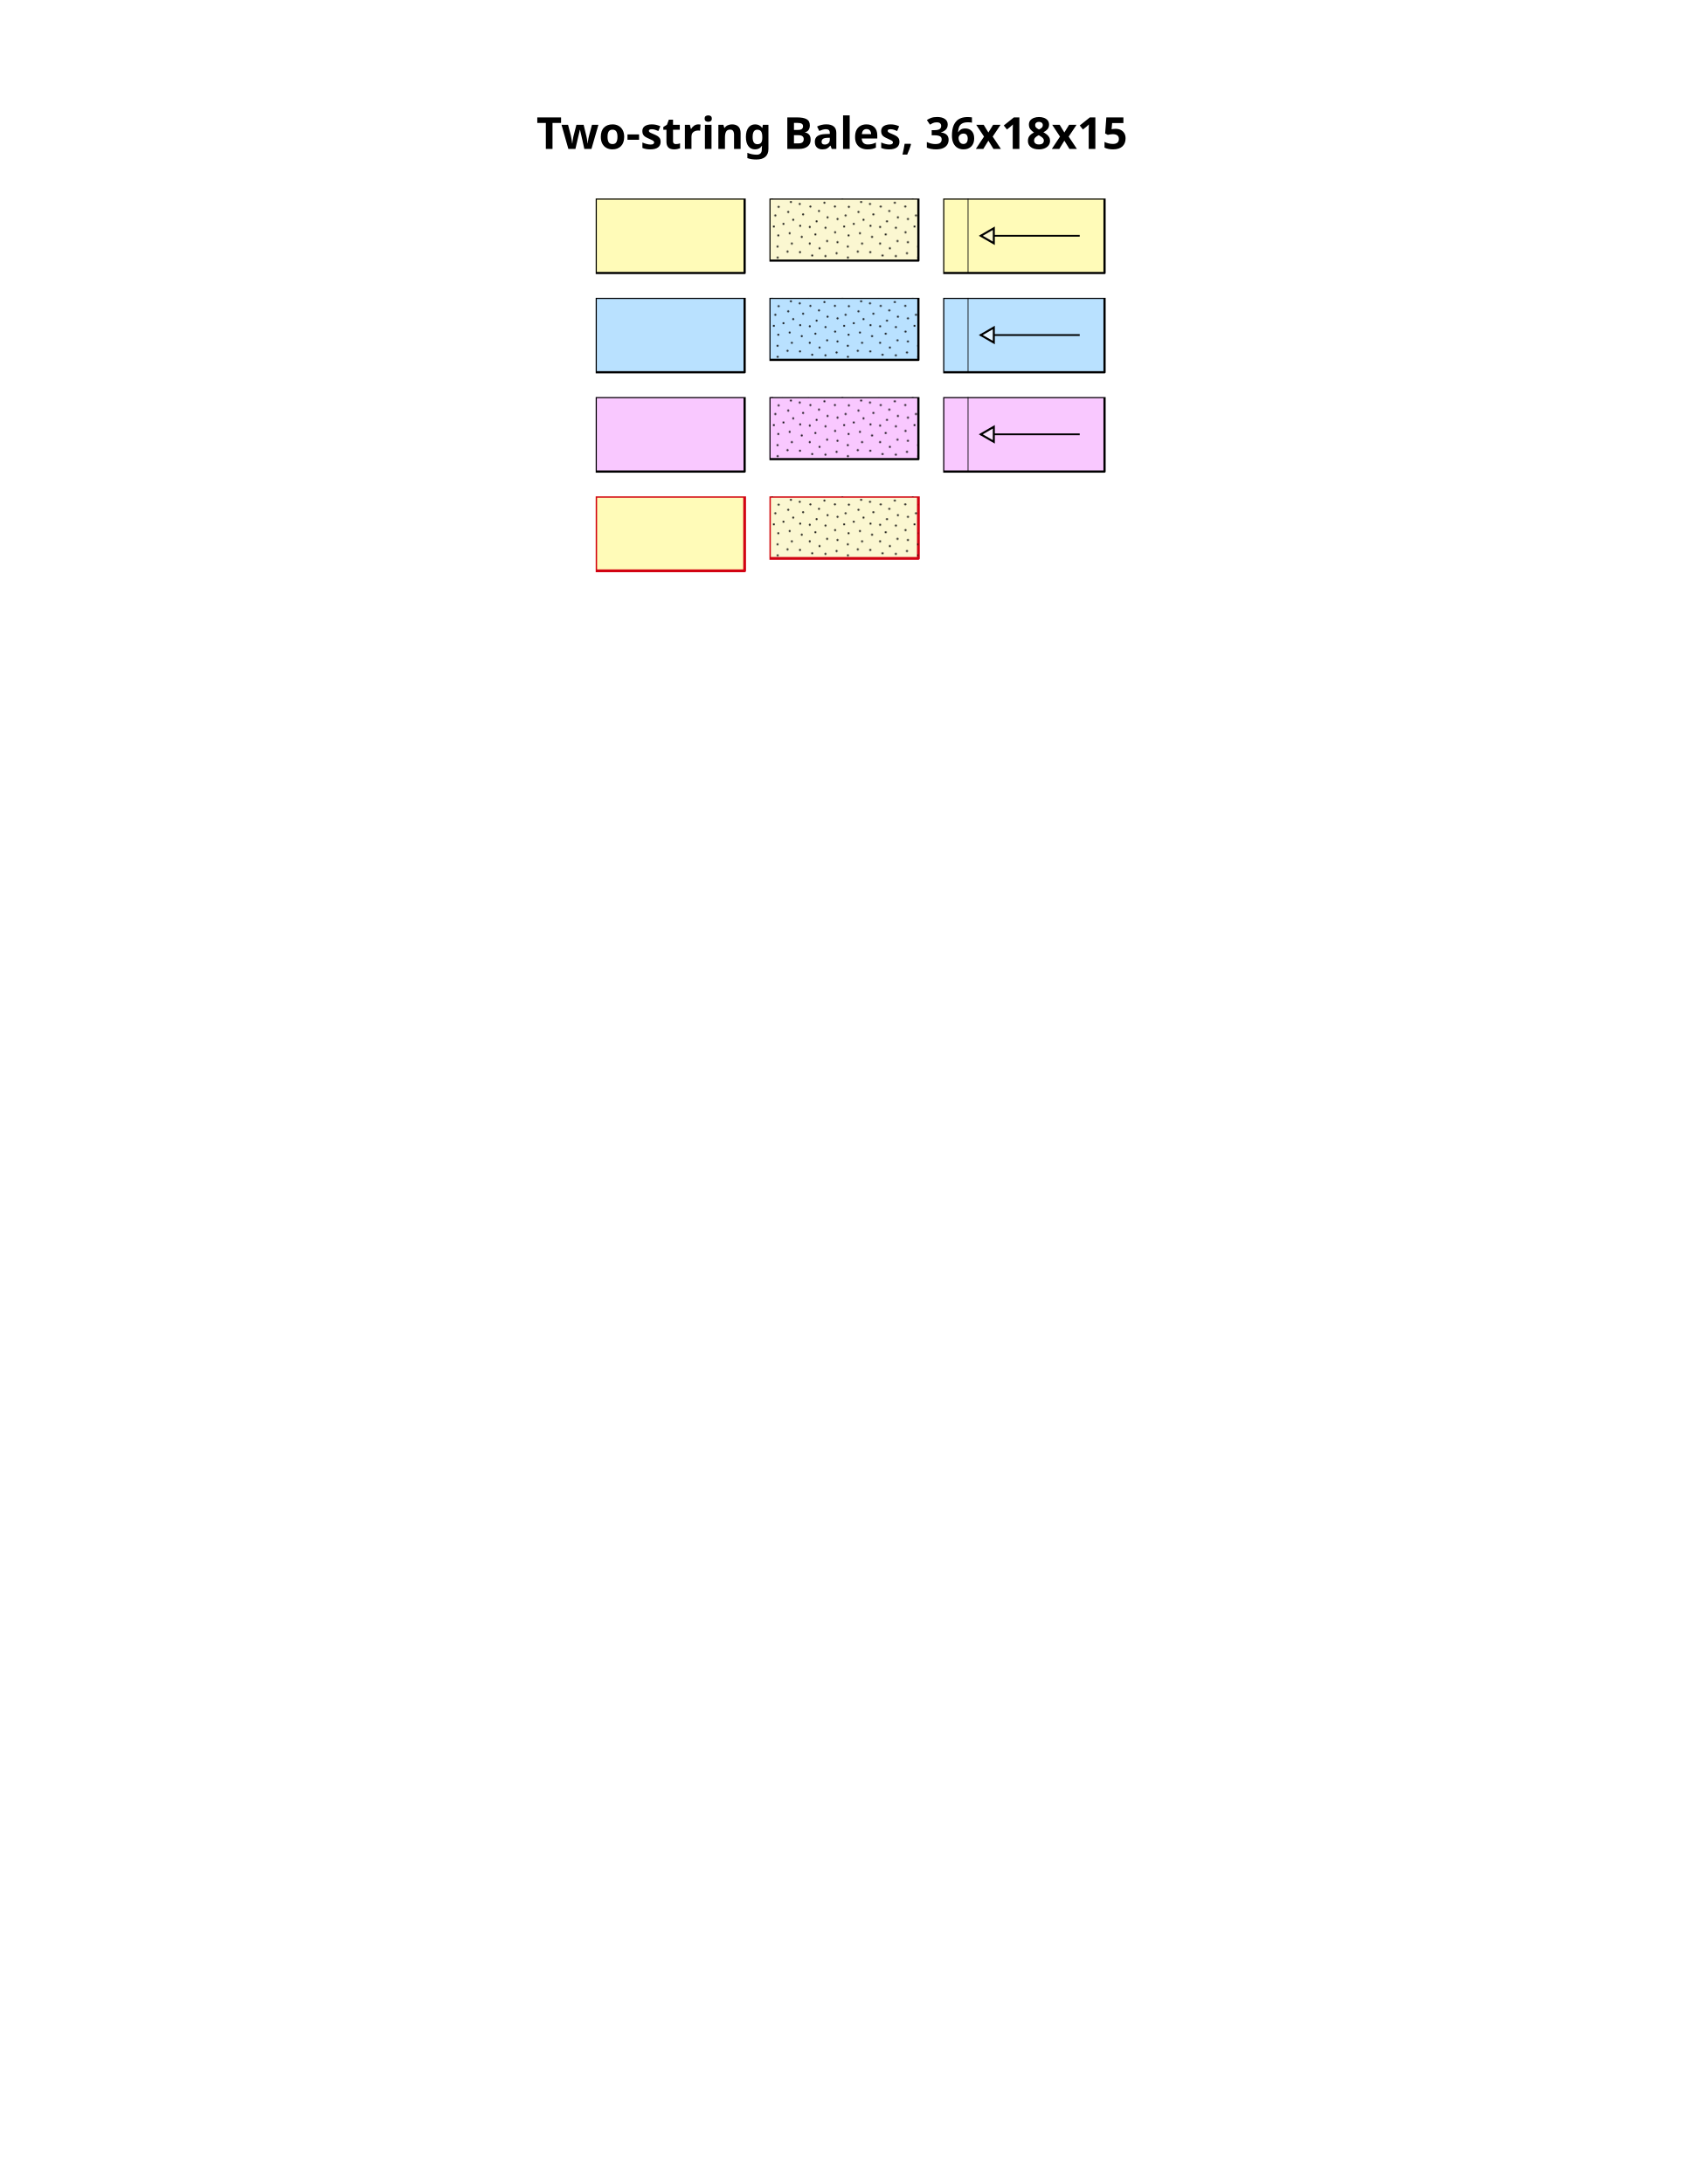
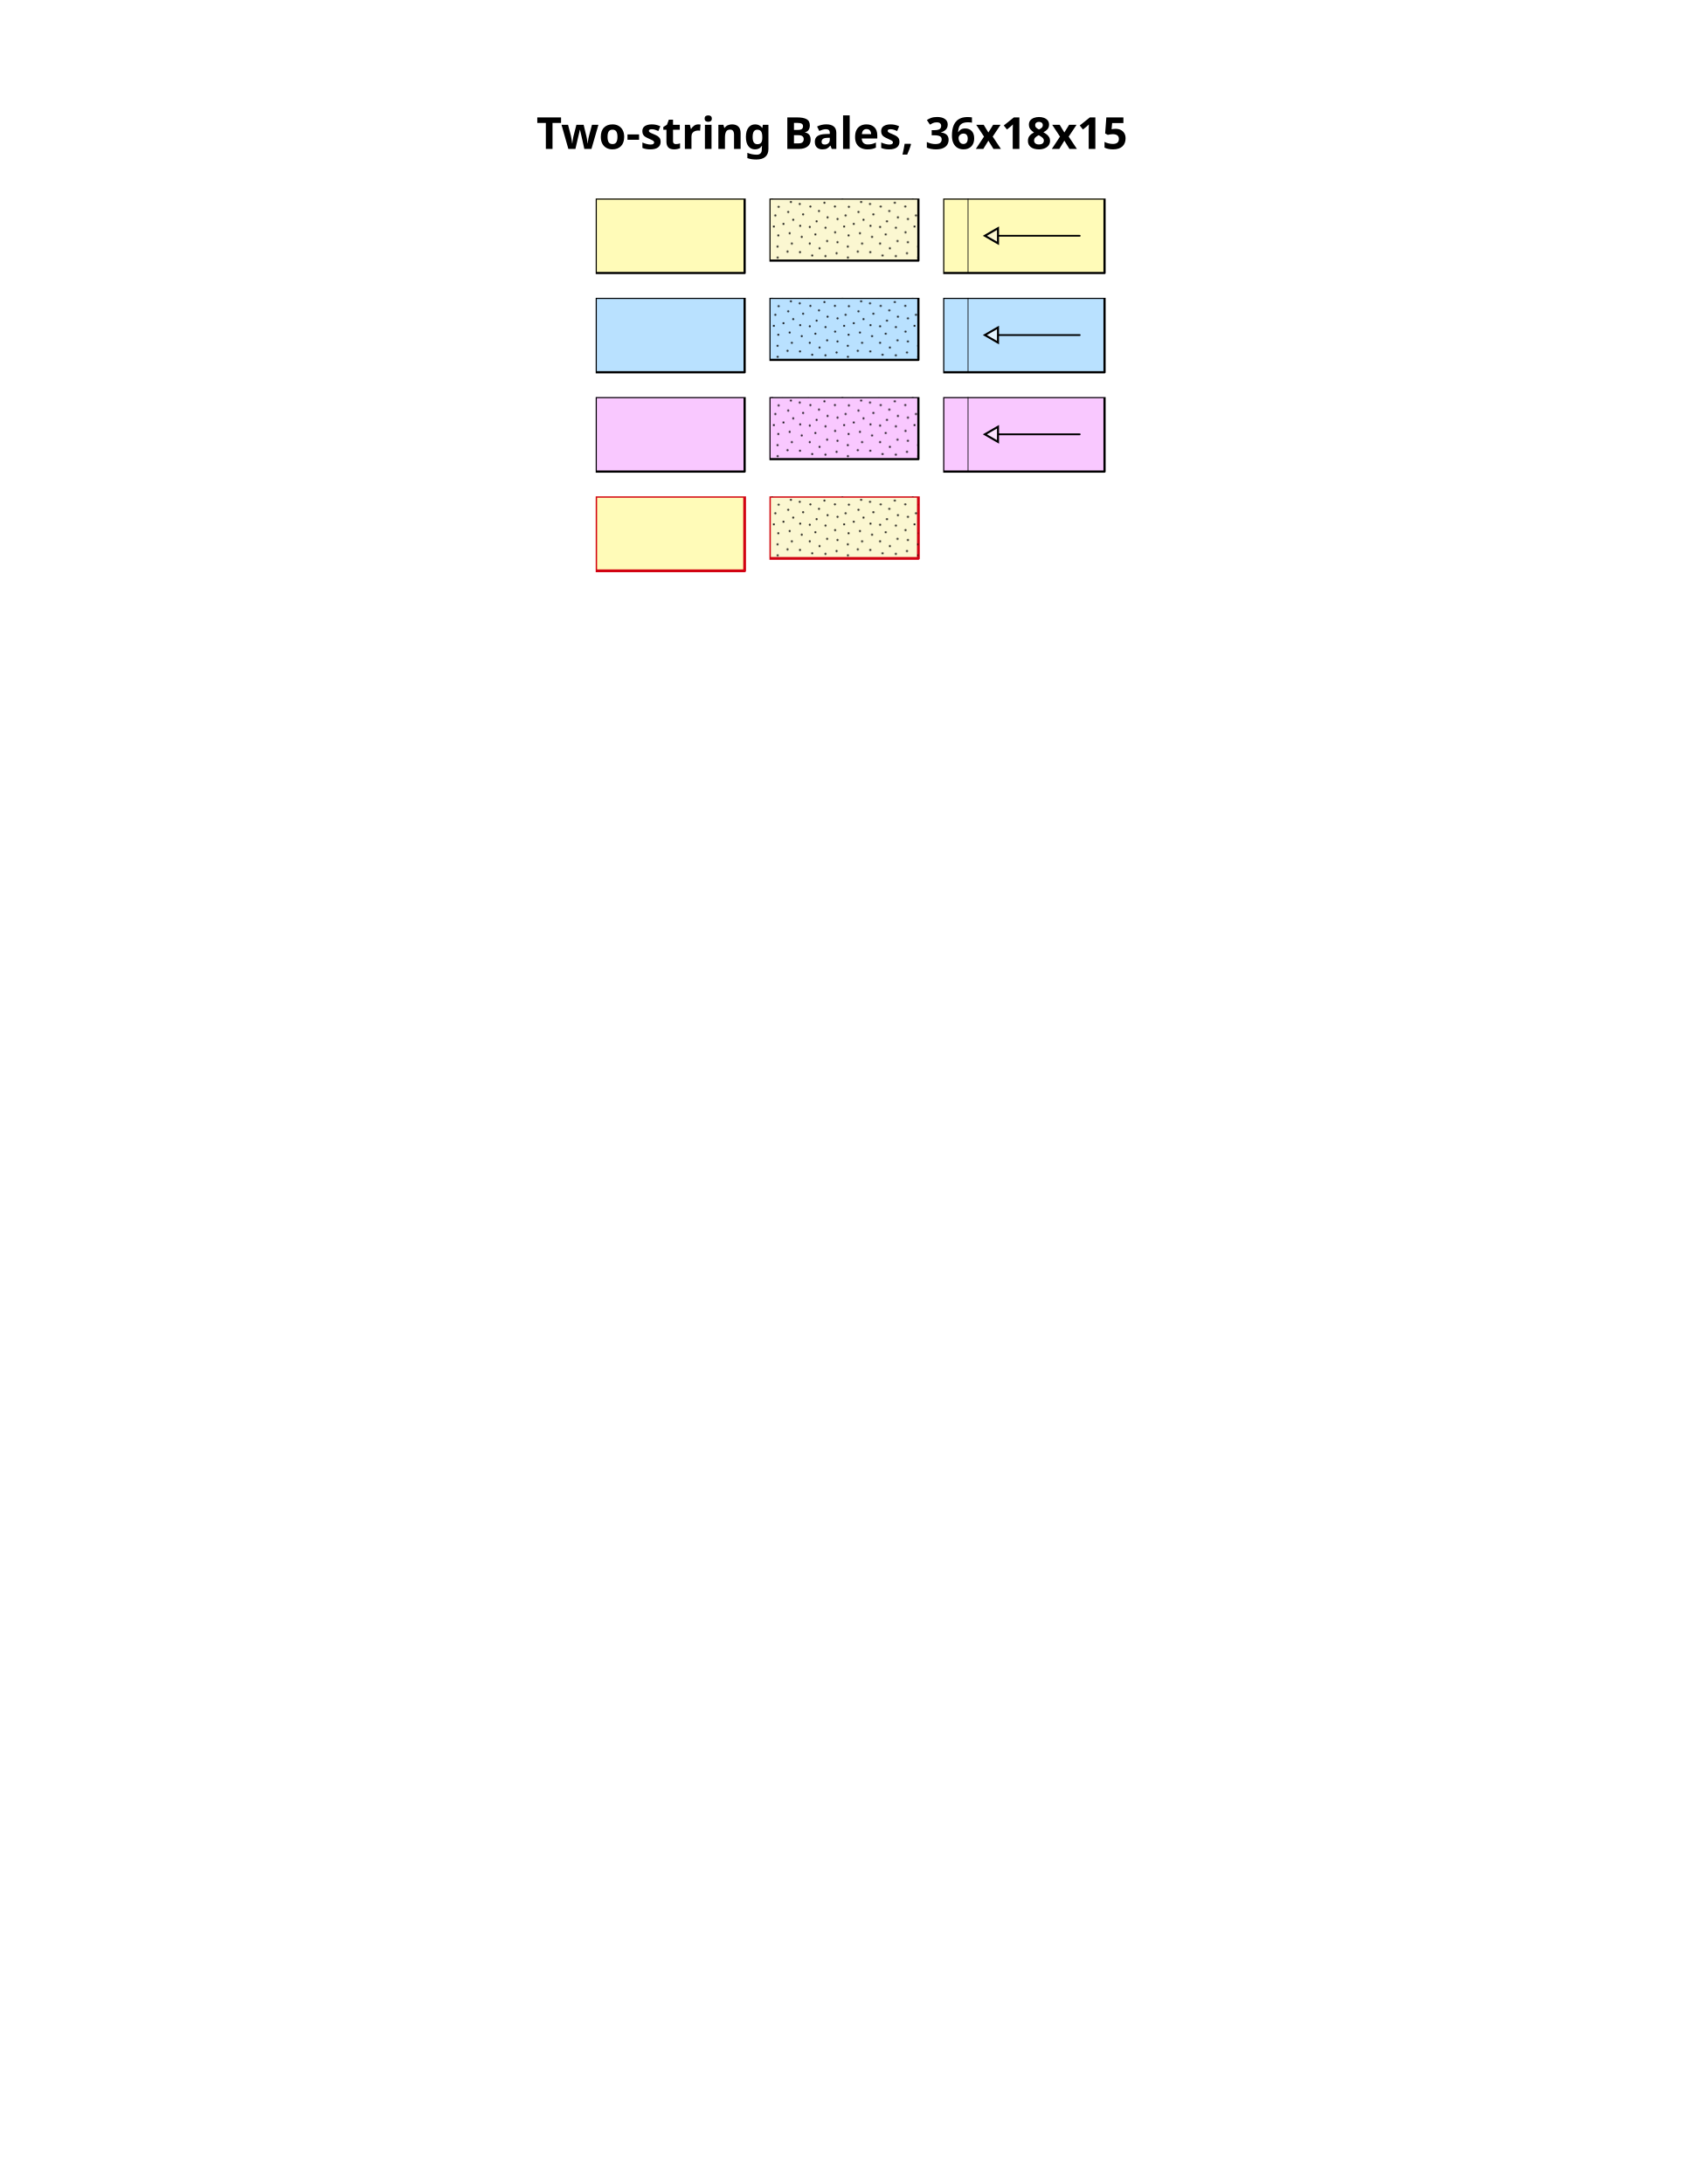
<svg xmlns="http://www.w3.org/2000/svg" xmlns:xlink="http://www.w3.org/1999/xlink" width="8.5in" height="11in" viewBox="0 0 816 1056" version="1.1" id="svg8">
  <defs id="defs2">
    <symbol id="bale-1-36x18x15">
      <rect height="36" width="72" style="opacity:1;fill:#fffbb8;fill-opacity:1;stroke:#000000;stroke-width:1.067;stroke-linecap:round;stroke-linejoin:round;stroke-miterlimit:4" x="0" y="0" id="rect5" />
    </symbol>
    <symbol id="bale-1-edge-36x18x15">
      <rect height="30" width="72" style="opacity:1;fill:#fbf7d1;fill-opacity:1;stroke:#000000;stroke-width:1.067;stroke-linecap:round;stroke-linejoin:round;stroke-miterlimit:4;stroke-dasharray:none;stroke-dashoffset:0;stroke-opacity:1" x="0" y="0" id="rect10" />
      <rect height="30" width="72" style="opacity:1;fill:url(#pattern10961);fill-opacity:0.8;stroke:none" x="0" y="0" id="rect12" />
    </symbol>
    <symbol id="bale-1-leaner-36x18x15">
      <rect style="fill:#fffbb8;fill-opacity:1;stroke:#000000;stroke-width:1.067;stroke-linecap:butt;stroke-linejoin:round;stroke-miterlimit:4;stroke-dasharray:none;stroke-opacity:1" width="78" height="36" x="0" y="0" id="rect17" />
-       <path d="M 66,18 H 18" style="fill:none;fill-opacity:1;stroke:#000000;stroke-width:0.853;stroke-linecap:butt;stroke-linejoin:miter;stroke-miterlimit:4;stroke-dasharray:none;stroke-opacity:1;marker-start:none;marker-end:url(#EmptyTriangleOutL-1)" id="path19" />
      <path style="fill:none;fill-opacity:0.75;fill-rule:evenodd;stroke:#000000;stroke-width:0.64;stroke-linecap:butt;stroke-linejoin:miter;stroke-miterlimit:4;stroke-dasharray:none;stroke-opacity:0.553" d="M 12,0 V 36" id="path21" />
+       <g id="g17">
+         <path style="fill:none;stroke:#000000;stroke-width:0.853;stroke-linecap:round;stroke-miterlimit:4;stroke-opacity:1" d="M 66,18 H 25.714" id="path13" />
+         <path d="m 20.147,18 6.348,3.669 v -7.339 z" style="fill:#fbf7d1;fill-rule:evenodd;stroke:#000000;stroke-width:0.734pt" id="path15" />
+       </g>
    </symbol>
    <symbol id="bale-2-36x18x15">
      <rect y="0" x="0" style="opacity:1;fill:#b9e1ff;fill-opacity:1;stroke:#000000;stroke-width:1.067;stroke-linecap:round;stroke-linejoin:round;stroke-miterlimit:4" width="72" height="36" id="rect26" />
    </symbol>
    <symbol id="bale-2-edge-36x18x15">
      <rect y="0" x="0" style="opacity:1;fill:#b9e1ff;fill-opacity:1;stroke:#000000;stroke-width:1.067;stroke-linecap:round;stroke-linejoin:round;stroke-miterlimit:4;stroke-dasharray:none;stroke-dashoffset:0;stroke-opacity:1" width="72" height="30" id="rect31" />
      <rect y="0" x="0" style="opacity:1;fill:url(#pattern10961);fill-opacity:0.8;stroke:none" width="72" height="30" id="rect33" />
    </symbol>
    <symbol id="bale-2-leaner-36x18x15">
      <rect y="0" x="0" height="36" width="78" style="fill:#b9e1ff;fill-opacity:1;stroke:#000000;stroke-width:1.067;stroke-linecap:butt;stroke-linejoin:round;stroke-miterlimit:4;stroke-dasharray:none;stroke-opacity:1" id="rect38" />
-       <path style="fill:none;fill-opacity:1;stroke:#000000;stroke-width:0.853;stroke-linecap:butt;stroke-linejoin:miter;stroke-miterlimit:4;stroke-dasharray:none;stroke-opacity:1;marker-start:none;marker-end:url(#EmptyTriangleOutL-2)" d="M 66,18 H 18" id="path40" />
      <path d="M 12,0 V 36" style="fill:none;fill-opacity:0.75;fill-rule:evenodd;stroke:#000000;stroke-width:0.64;stroke-linecap:butt;stroke-linejoin:miter;stroke-miterlimit:4;stroke-dasharray:none;stroke-opacity:0.553" id="path42" />
+       <g id="g34">
+         <path style="fill:none;stroke:#000000;stroke-width:0.853;stroke-linecap:round;stroke-miterlimit:4;stroke-opacity:1" d="M 66,18 H 25.714" id="path30" />
+         <path d="m 20.147,18 6.348,3.669 v -7.339 z" style="fill:#e5f4ff;fill-rule:evenodd;stroke:#000000;stroke-width:0.734pt" id="path32" />
+       </g>
    </symbol>
    <symbol id="bale-3-36x18x15">
      <rect height="36" width="72" style="opacity:1;fill:#f9c8ff;fill-opacity:1;stroke:#000000;stroke-width:1.067;stroke-linecap:round;stroke-linejoin:round;stroke-miterlimit:4" x="0" y="0" id="rect47" />
    </symbol>
    <symbol id="bale-3-edge-36x18x15">
      <rect height="30" width="72" style="opacity:1;fill:#f9c8ff;fill-opacity:1;stroke:#000000;stroke-width:1.067;stroke-linecap:round;stroke-linejoin:round;stroke-miterlimit:4;stroke-dasharray:none;stroke-dashoffset:0;stroke-opacity:1" x="0" y="0" id="rect52" />
      <rect height="30" width="72" style="opacity:1;fill:url(#pattern10961);fill-opacity:0.8;stroke:none" x="0" y="0" id="rect54" />
    </symbol>
    <symbol id="bale-3-leaner-36x18x15">
      <rect style="fill:#f9c8ff;fill-opacity:1;stroke:#000000;stroke-width:1.067;stroke-linecap:butt;stroke-linejoin:round;stroke-miterlimit:4;stroke-dasharray:none;stroke-opacity:1" width="78" height="36" x="0" y="0" id="rect59" />
-       <path d="M 66,18 H 18" style="fill:none;fill-opacity:1;stroke:#000000;stroke-width:0.853;stroke-linecap:butt;stroke-linejoin:miter;stroke-miterlimit:4;stroke-dasharray:none;stroke-opacity:1;marker-start:none;marker-end:url(#EmptyTriangleOutL-3)" id="path61" />
      <path style="fill:none;fill-opacity:0.75;fill-rule:evenodd;stroke:#000000;stroke-width:0.64;stroke-linecap:butt;stroke-linejoin:miter;stroke-miterlimit:4;stroke-dasharray:none;stroke-opacity:0.553" d="M 12,0 V 36" id="path63" />
+       <g id="g51">
+         <path style="fill:none;stroke:#000000;stroke-width:0.853;stroke-linecap:round;stroke-miterlimit:4;stroke-opacity:1" d="M 66,18 H 25.714" id="path47" />
+         <path d="m 20.147,18 6.348,3.669 v -7.339 z" style="fill:#fce5ff;fill-rule:evenodd;stroke:#000000;stroke-width:0.734pt" id="path49" />
+       </g>
    </symbol>
-     <marker style="overflow:visible" id="EmptyTriangleOutL-1" refX="0" refY="0" orient="auto">
-       <path style="fill:#fbf7d1;fill-rule:evenodd;stroke:#000000;stroke-width:0.853pt" d="M -0.196,0 -7.578,4.267 v -8.533 z" id="path5924-4" />
-     </marker>
-     <marker orient="auto" refY="0" refX="0" id="EmptyTriangleOutL-2" style="overflow:visible">
-       <path id="path15438" d="M -0.196,0 -7.578,4.267 v -8.533 z" style="fill:#e5f4ff;fill-rule:evenodd;stroke:#000000;stroke-width:0.853pt" />
-     </marker>
-     <marker style="overflow:visible" id="EmptyTriangleOutL-3" refX="0" refY="0" orient="auto">
-       <path style="fill:#fce5ff;fill-rule:evenodd;stroke:#000000;stroke-width:0.853pt" d="M -0.196,0 -7.578,4.267 v -8.533 z" id="path17677" />
-     </marker>
    <pattern xlink:href="#Polkadots-med" id="pattern10961" patternTransform="matrix(3.4,0,0,3.4,-8.4534888e-8,-11.1125)" />
    <pattern id="Polkadots-med" patternTransform="translate(0,0) scale(10,10)" height="10" width="10" patternUnits="userSpaceOnUse">
      <circle id="circle9517" r="0.15" cy="0.810" cx="2.567" style="fill:black;stroke:none" />
      <circle id="circle9519" r="0.15" cy="2.33" cx="3.048" style="fill:black;stroke:none" />
      <circle id="circle9521" r="0.15" cy="2.415" cx="4.418" style="fill:black;stroke:none" />
      <circle id="circle9523" r="0.15" cy="3.029" cx="1.844" style="fill:black;stroke:none" />
      <circle id="circle9525" r="0.15" cy="1.363" cx="6.08" style="fill:black;stroke:none" />
      <circle id="circle9527" r="0.15" cy="4.413" cx="5.819" style="fill:black;stroke:none" />
      <circle id="circle9529" r="0.15" cy="4.048" cx="4.305" style="fill:black;stroke:none" />
      <circle id="circle9531" r="0.15" cy="3.045" cx="5.541" style="fill:black;stroke:none" />
      <circle id="circle9533" r="0.15" cy="5.527" cx="4.785" style="fill:black;stroke:none" />
      <circle id="circle9535" r="0.15" cy="5.184" cx="2.667" style="fill:black;stroke:none" />
      <circle id="circle9537" r="0.15" cy="1.448" cx="7.965" style="fill:black;stroke:none" />
      <circle id="circle9539" r="0.15" cy="5.049" cx="7.047" style="fill:black;stroke:none" />
      <circle id="circle9541" r="0.15" cy="0.895" cx="4.340" style="fill:black;stroke:none" />
      <circle id="circle9543" r="0.15" cy="0.340" cx="7.125" style="fill:black;stroke:none" />
      <circle id="circle9545" r="0.15" cy="1.049" cx="9.553" style="fill:black;stroke:none" />
      <circle id="circle9547" r="0.15" cy="2.689" cx="7.006" style="fill:black;stroke:none" />
      <circle id="circle9549" r="0.15" cy="2.689" cx="8.909" style="fill:black;stroke:none" />
      <circle id="circle9551" r="0.15" cy="4.407" cx="9.315" style="fill:black;stroke:none" />
      <circle id="circle9553" r="0.15" cy="3.870" cx="7.820" style="fill:black;stroke:none" />
      <circle id="circle9555" r="0.15" cy="5.948" cx="8.270" style="fill:black;stroke:none" />
      <circle id="circle9557" r="0.15" cy="7.428" cx="7.973" style="fill:black;stroke:none" />
      <circle id="circle9559" r="0.15" cy="8.072" cx="9.342" style="fill:black;stroke:none" />
      <circle id="circle9561" r="0.15" cy="9.315" cx="8.206" style="fill:black;stroke:none" />
      <circle id="circle9563" r="0.15" cy="9.475" cx="9.682" style="fill:black;stroke:none" />
      <circle id="circle9565" r="0.15" cy="6.186" cx="9.688" style="fill:black;stroke:none" />
      <circle id="circle9567" r="0.15" cy="6.296" cx="3.379" style="fill:black;stroke:none" />
      <circle id="circle9569" r="0.15" cy="8.204" cx="2.871" style="fill:black;stroke:none" />
      <circle id="circle9571" r="0.15" cy="8.719" cx="4.59" style="fill:black;stroke:none" />
      <circle id="circle9573" r="0.15" cy="9.671" cx="3.181" style="fill:black;stroke:none" />
      <circle id="circle9575" r="0.15" cy="7.315" cx="5.734" style="fill:black;stroke:none" />
      <circle id="circle9577" r="0.15" cy="6.513" cx="6.707" style="fill:black;stroke:none" />
      <circle id="circle9579" r="0.15" cy="9.670" cx="5.730" style="fill:black;stroke:none" />
      <circle id="circle9581" r="0.15" cy="8.373" cx="6.535" style="fill:black;stroke:none" />
      <circle id="circle9583" r="0.15" cy="7.154" cx="4.37" style="fill:black;stroke:none" />
      <circle id="circle9585" r="0.15" cy="7.25" cx="0.622" style="fill:black;stroke:none" />
      <circle id="circle9587" r="0.15" cy="5.679" cx="0.831" style="fill:black;stroke:none" />
      <circle id="circle9589" r="0.15" cy="8.519" cx="1.257" style="fill:black;stroke:none" />
      <circle id="circle9591" r="0.15" cy="6.877" cx="1.989" style="fill:black;stroke:none" />
      <circle id="circle9593" r="0.15" cy="3.181" cx="0.374" style="fill:black;stroke:none" />
      <circle id="circle9595" r="0.15" cy="1.664" cx="1.166" style="fill:black;stroke:none" />
      <circle id="circle9597" r="0.15" cy="0.093" cx="1.151" style="fill:black;stroke:none" />
      <circle id="circle9599" r="0.15" cy="10.093" cx="1.151" style="fill:black;stroke:none" />
      <circle id="circle9601" r="0.15" cy="4.451" cx="1.302" style="fill:black;stroke:none" />
      <circle id="circle9603" r="0.15" cy="3.763" cx="3.047" style="fill:black;stroke:none" />
    </pattern>
    <symbol id="bale-1-anchor-36x18x15">
      <rect id="rect17333" y="0" x="0" style="opacity:1;fill:#fffbb8;fill-opacity:1;stroke:#d20312;stroke-width:1.333;stroke-linecap:round;stroke-linejoin:round;stroke-miterlimit:4;stroke-dasharray:none;stroke-dashoffset:0;stroke-opacity:1" width="72" height="36" />
    </symbol>
    <symbol id="bale-1-anchor-edge-36x18x15">
      <rect id="rect17339" y="0" x="0" style="opacity:1;fill:#fbf7d1;fill-opacity:1;stroke:#d20312;stroke-width:1.333;stroke-linecap:round;stroke-linejoin:round;stroke-miterlimit:4;stroke-dasharray:none;stroke-dashoffset:0;stroke-opacity:1" width="72" height="30" />
      <rect id="rect17341" y="0" x="0" style="opacity:1;fill:url(#pattern10961);fill-opacity:0.8;stroke:none" width="72" height="30" />
    </symbol>
  </defs>
  <text xml:space="preserve" style="font-style:normal;font-variant:normal;font-weight:bold;font-stretch:normal;font-size:21.333px;line-height:125%;font-family:'Rock Salt';-inkscape-font-specification:'Rock Salt Bold';font-variant-ligatures:normal;font-variant-caps:normal;font-variant-numeric:normal;font-feature-settings:normal;text-align:center;letter-spacing:0px;word-spacing:0px;writing-mode:lr-tb;text-anchor:middle;fill:#000000;fill-opacity:1;stroke:none;stroke-width:1px;stroke-linecap:butt;stroke-linejoin:miter;stroke-opacity:1" x="410.562" y="72" id="text8675">
    <tspan id="tspan8673" x="410.562" y="72">Two-string Bales, 36x18x15</tspan>
  </text>
  <use id="use13432" xlink:href="#bale-1-36x18x15" x="0" y="0" width="100%" height="100%" transform="translate(288,96)" />
  <use xlink:href="#bale-1-edge-36x18x15" id="use13478" transform="translate(372,96)" x="0" y="0" width="100%" height="100%" />
  <use id="use14248" xlink:href="#bale-1-leaner-36x18x15" x="0" y="0" width="100%" height="100%" transform="translate(456,96)" />
  <use xlink:href="#bale-2-36x18x15" id="use16370" transform="translate(288,144)" x="0" y="0" width="100%" height="100%" />
  <use xlink:href="#bale-2-edge-36x18x15" id="use16453" transform="translate(372,144)" x="0" y="0" width="100%" height="100%" />
  <use xlink:href="#bale-2-leaner-36x18x15" id="use16542" transform="translate(456,144)" x="0" y="0" width="100%" height="100%" />
  <use xlink:href="#bale-3-36x18x15" id="use18029" transform="translate(288,192)" x="0" y="0" width="100%" height="100%" />
  <use xlink:href="#bale-3-leaner-36x18x15" id="use18142" transform="translate(456,192)" x="0" y="0" width="100%" height="100%" />
  <use xlink:href="#bale-3-edge-36x18x15" id="use18269" transform="translate(372,192)" x="0" y="0" width="100%" height="100%" />
  <use xlink:href="#bale-1-anchor-36x18x15" id="use23200" transform="translate(288,240)" />
  <use xlink:href="#bale-1-anchor-edge-36x18x15" id="use23324" transform="translate(372,240)" />
</svg>
